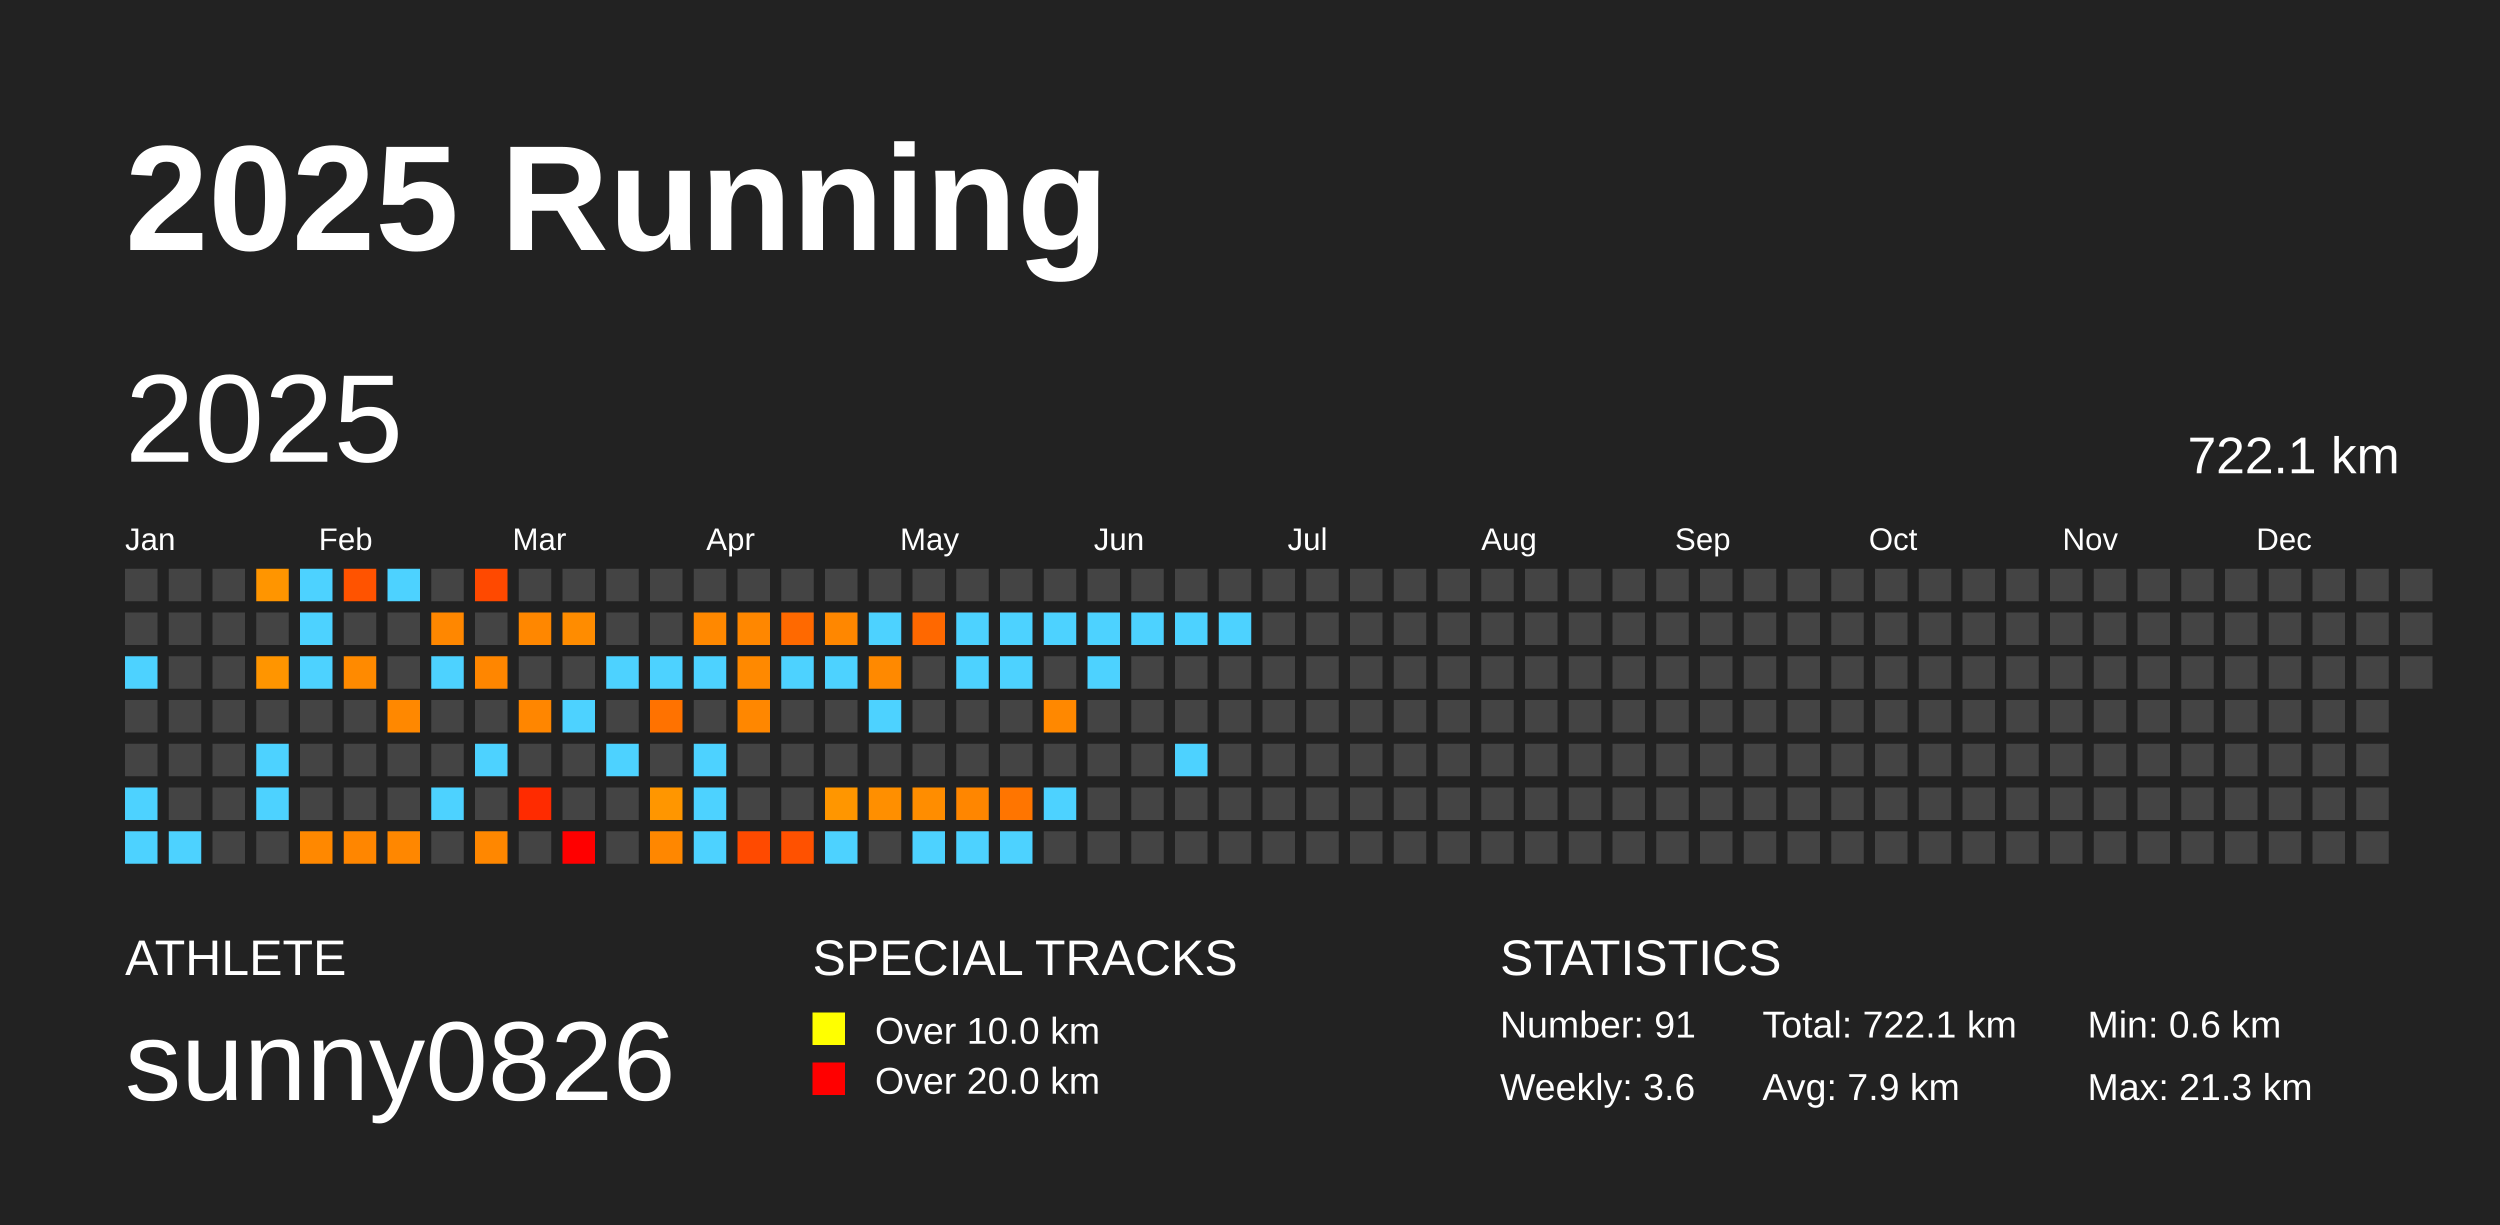
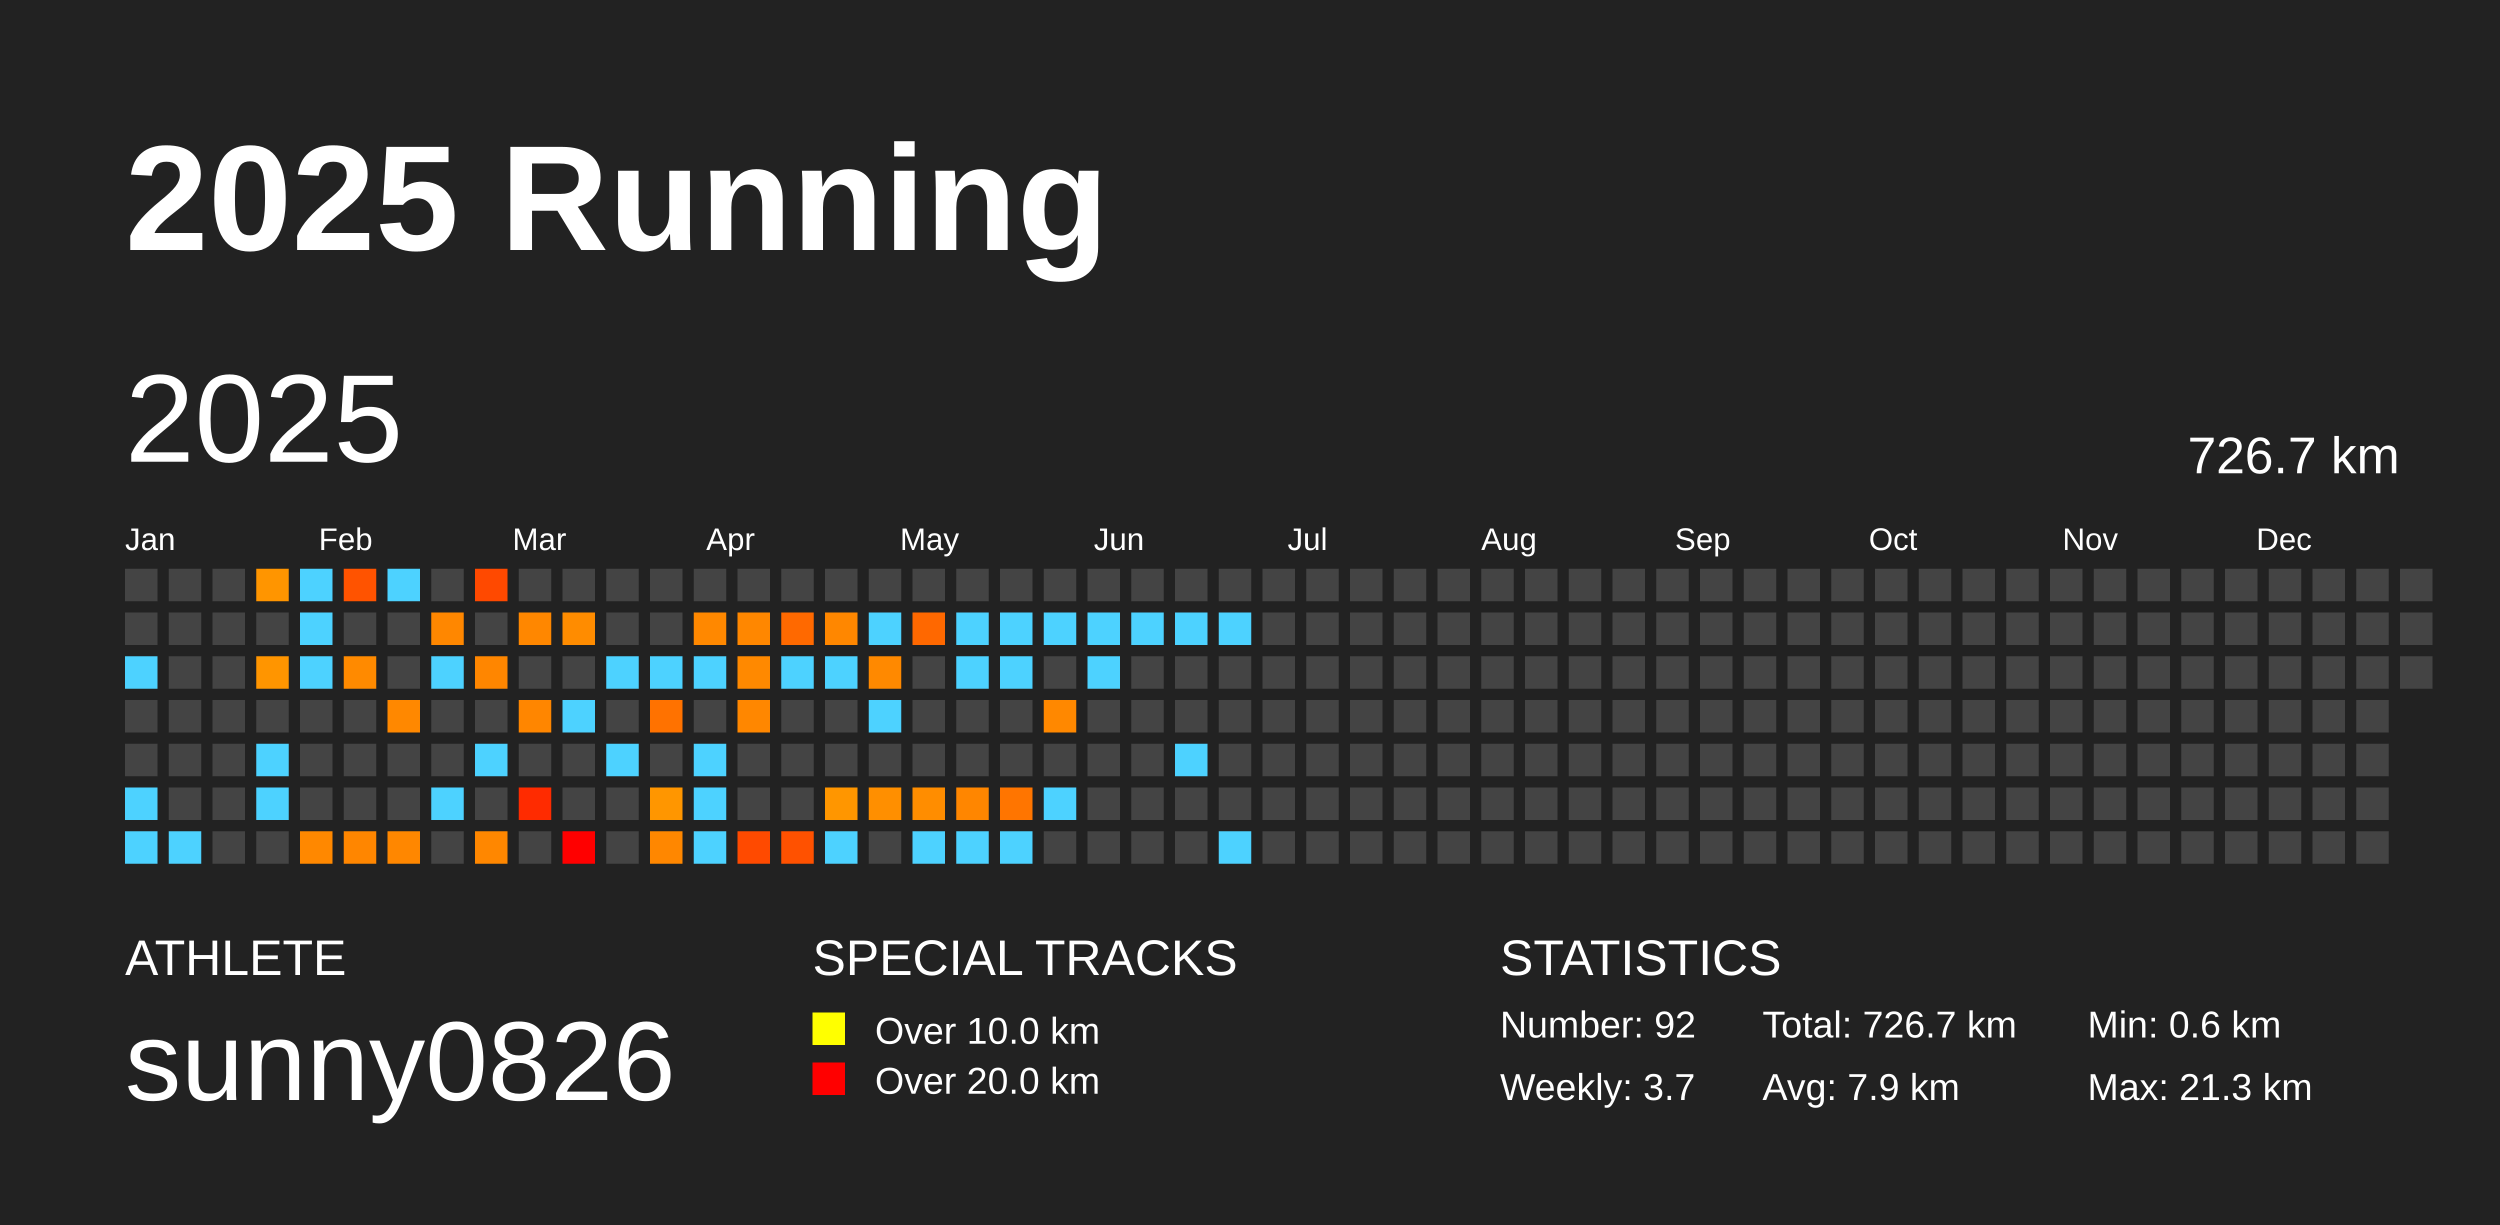
<svg xmlns="http://www.w3.org/2000/svg" baseProfile="full" height="98mm" version="1.1" viewBox="0,0,200,98" width="200mm">
  <defs />
  <rect fill="#222222" height="98" width="200" x="0" y="0" />
  <text fill="#FFFFFF" style="font-size:12px; font-family:Arial; font-weight:bold;" x="10" y="20">2025 Running</text>
  <text fill="#FFFFFF" style="font-size:4px; font-family:Arial" x="10" y="78">ATHLETE</text>
  <text fill="#FFFFFF" style="font-size:9px; font-family:Arial" x="10" y="88">sunny0826</text>
  <text fill="#FFFFFF" style="font-size:4px; font-family:Arial" x="65" y="78">SPECIAL TRACKS</text>
  <rect fill="yellow" height="2.6" width="2.6" x="65" y="81" />
  <text fill="#FFFFFF" style="font-size:3px; font-family:Arial" x="70" y="83.5">Over 10.0 km</text>
  <rect fill="red" height="2.6" width="2.6" x="65" y="85" />
  <text fill="#FFFFFF" style="font-size:3px; font-family:Arial" x="70" y="87.5">Over 20.0 km</text>
  <text fill="#FFFFFF" style="font-size:4px; font-family:Arial" x="120" y="78">STATISTICS</text>
-   <text fill="#FFFFFF" style="font-size:3px; font-family:Arial" x="120" y="83">Number: 91</text>
-   <text fill="#FFFFFF" style="font-size:3px; font-family:Arial" x="120" y="88">Weekly: 3.6</text>
-   <text fill="#FFFFFF" style="font-size:3px; font-family:Arial" x="141" y="83">Total: 722.1 km</text>
+   <text fill="#FFFFFF" style="font-size:3px; font-family:Arial" x="120" y="83">Number: 92</text>
+   <text fill="#FFFFFF" style="font-size:3px; font-family:Arial" x="120" y="88">Weekly: 3.7</text>
+   <text fill="#FFFFFF" style="font-size:3px; font-family:Arial" x="141" y="83">Total: 726.7 km</text>
  <text fill="#FFFFFF" style="font-size:3px; font-family:Arial" x="141" y="88">Avg: 7.9 km</text>
  <text fill="#FFFFFF" style="font-size:3px; font-family:Arial" x="167" y="83">Min: 0.6 km</text>
  <text fill="#FFFFFF" style="font-size:3px; font-family:Arial" x="167" y="88">Max: 21.3 km</text>
  <text dominant-baseline="hanging" fill="#FFFFFF" style="font-size:10.0px; font-family:Arial;" x="10" y="30">2025</text>
-   <text dominant-baseline="hanging" fill="#FFFFFF" style="font-size:4.125px; font-family:Arial;" x="175" y="35">722.1 km</text>
+   <text dominant-baseline="hanging" fill="#FFFFFF" style="font-size:4.125px; font-family:Arial;" x="175" y="35">726.7 km</text>
  <text fill="#FFFFFF" style="font-size:2.5px; font-family:Arial" x="10.0" y="44">Jan</text>
  <text fill="#FFFFFF" style="font-size:2.5px; font-family:Arial" x="25.5" y="44">Feb</text>
  <text fill="#FFFFFF" style="font-size:2.5px; font-family:Arial" x="41.0" y="44">Mar</text>
  <text fill="#FFFFFF" style="font-size:2.5px; font-family:Arial" x="56.5" y="44">Apr</text>
  <text fill="#FFFFFF" style="font-size:2.5px; font-family:Arial" x="72.0" y="44">May</text>
  <text fill="#FFFFFF" style="font-size:2.5px; font-family:Arial" x="87.5" y="44">Jun</text>
  <text fill="#FFFFFF" style="font-size:2.5px; font-family:Arial" x="103.0" y="44">Jul</text>
  <text fill="#FFFFFF" style="font-size:2.5px; font-family:Arial" x="118.5" y="44">Aug</text>
  <text fill="#FFFFFF" style="font-size:2.5px; font-family:Arial" x="134.0" y="44">Sep</text>
  <text fill="#FFFFFF" style="font-size:2.5px; font-family:Arial" x="149.5" y="44">Oct</text>
  <text fill="#FFFFFF" style="font-size:2.5px; font-family:Arial" x="165.0" y="44">Nov</text>
  <text fill="#FFFFFF" style="font-size:2.5px; font-family:Arial" x="180.5" y="44">Dec</text>
  <rect fill="#444444" height="2.6" width="2.6" x="10.0" y="45.5" />
  <rect fill="#444444" height="2.6" width="2.6" x="10.0" y="49.0" />
  <rect fill="#4dd2ff" height="2.6" width="2.6" x="10.0" y="52.5" />
  <rect fill="#444444" height="2.6" width="2.6" x="10.0" y="56.0" />
  <rect fill="#444444" height="2.6" width="2.6" x="10.0" y="59.5" />
  <rect fill="#4dd2ff" height="2.6" width="2.6" x="10.0" y="63.0" />
  <rect fill="#4dd2ff" height="2.6" width="2.6" x="10.0" y="66.5" />
  <rect fill="#444444" height="2.6" width="2.6" x="13.5" y="45.5" />
  <rect fill="#444444" height="2.6" width="2.6" x="13.5" y="49.0" />
  <rect fill="#444444" height="2.6" width="2.6" x="13.5" y="52.5" />
  <rect fill="#444444" height="2.6" width="2.6" x="13.5" y="56.0" />
  <rect fill="#444444" height="2.6" width="2.6" x="13.5" y="59.5" />
  <rect fill="#444444" height="2.6" width="2.6" x="13.5" y="63.0" />
  <rect fill="#4dd2ff" height="2.6" width="2.6" x="13.5" y="66.5" />
  <rect fill="#444444" height="2.6" width="2.6" x="17.0" y="45.5" />
  <rect fill="#444444" height="2.6" width="2.6" x="17.0" y="49.0" />
  <rect fill="#444444" height="2.6" width="2.6" x="17.0" y="52.5" />
  <rect fill="#444444" height="2.6" width="2.6" x="17.0" y="56.0" />
  <rect fill="#444444" height="2.6" width="2.6" x="17.0" y="59.5" />
  <rect fill="#444444" height="2.6" width="2.6" x="17.0" y="63.0" />
  <rect fill="#444444" height="2.6" width="2.6" x="17.0" y="66.5" />
  <rect fill="#ff9500" height="2.6" width="2.6" x="20.5" y="45.5" />
  <rect fill="#444444" height="2.6" width="2.6" x="20.5" y="49.0" />
  <rect fill="#ff9500" height="2.6" width="2.6" x="20.5" y="52.5" />
  <rect fill="#444444" height="2.6" width="2.6" x="20.5" y="56.0" />
  <rect fill="#4dd2ff" height="2.6" width="2.6" x="20.5" y="59.5" />
  <rect fill="#4dd2ff" height="2.6" width="2.6" x="20.5" y="63.0" />
  <rect fill="#444444" height="2.6" width="2.6" x="20.5" y="66.5" />
  <rect fill="#4dd2ff" height="2.6" width="2.6" x="24.0" y="45.5" />
  <rect fill="#4dd2ff" height="2.6" width="2.6" x="24.0" y="49.0" />
  <rect fill="#4dd2ff" height="2.6" width="2.6" x="24.0" y="52.5" />
  <rect fill="#444444" height="2.6" width="2.6" x="24.0" y="56.0" />
  <rect fill="#444444" height="2.6" width="2.6" x="24.0" y="59.5" />
  <rect fill="#444444" height="2.6" width="2.6" x="24.0" y="63.0" />
  <rect fill="#ff8800" height="2.6" width="2.6" x="24.0" y="66.5" />
  <rect fill="#ff5300" height="2.6" width="2.6" x="27.5" y="45.5" />
  <rect fill="#444444" height="2.6" width="2.6" x="27.5" y="49.0" />
  <rect fill="#ff8a00" height="2.6" width="2.6" x="27.5" y="52.5" />
  <rect fill="#444444" height="2.6" width="2.6" x="27.5" y="56.0" />
  <rect fill="#444444" height="2.6" width="2.6" x="27.5" y="59.5" />
  <rect fill="#444444" height="2.6" width="2.6" x="27.5" y="63.0" />
  <rect fill="#ff8600" height="2.6" width="2.6" x="27.5" y="66.5" />
  <rect fill="#4dd2ff" height="2.6" width="2.6" x="31.0" y="45.5" />
  <rect fill="#444444" height="2.6" width="2.6" x="31.0" y="49.0" />
  <rect fill="#444444" height="2.6" width="2.6" x="31.0" y="52.5" />
  <rect fill="#ff8800" height="2.6" width="2.6" x="31.0" y="56.0" />
  <rect fill="#444444" height="2.6" width="2.6" x="31.0" y="59.5" />
  <rect fill="#444444" height="2.6" width="2.6" x="31.0" y="63.0" />
  <rect fill="#ff8700" height="2.6" width="2.6" x="31.0" y="66.5" />
  <rect fill="#444444" height="2.6" width="2.6" x="34.5" y="45.5" />
  <rect fill="#ff8700" height="2.6" width="2.6" x="34.5" y="49.0" />
  <rect fill="#4dd2ff" height="2.6" width="2.6" x="34.5" y="52.5" />
  <rect fill="#444444" height="2.6" width="2.6" x="34.5" y="56.0" />
  <rect fill="#444444" height="2.6" width="2.6" x="34.5" y="59.5" />
  <rect fill="#4dd2ff" height="2.6" width="2.6" x="34.5" y="63.0" />
  <rect fill="#444444" height="2.6" width="2.6" x="34.5" y="66.5" />
  <rect fill="#ff4900" height="2.6" width="2.6" x="38.0" y="45.5" />
  <rect fill="#444444" height="2.6" width="2.6" x="38.0" y="49.0" />
  <rect fill="#ff8600" height="2.6" width="2.6" x="38.0" y="52.5" />
  <rect fill="#444444" height="2.6" width="2.6" x="38.0" y="56.0" />
  <rect fill="#4dd2ff" height="2.6" width="2.6" x="38.0" y="59.5" />
  <rect fill="#444444" height="2.6" width="2.6" x="38.0" y="63.0" />
  <rect fill="#ff8700" height="2.6" width="2.6" x="38.0" y="66.5" />
  <rect fill="#444444" height="2.6" width="2.6" x="41.5" y="45.5" />
  <rect fill="#ff8700" height="2.6" width="2.6" x="41.5" y="49.0" />
  <rect fill="#444444" height="2.6" width="2.6" x="41.5" y="52.5" />
  <rect fill="#ff8600" height="2.6" width="2.6" x="41.5" y="56.0" />
  <rect fill="#444444" height="2.6" width="2.6" x="41.5" y="59.5" />
  <rect fill="#ff2b00" height="2.6" width="2.6" x="41.5" y="63.0" />
  <rect fill="#444444" height="2.6" width="2.6" x="41.5" y="66.5" />
  <rect fill="#444444" height="2.6" width="2.6" x="45.0" y="45.5" />
  <rect fill="#ff8c00" height="2.6" width="2.6" x="45.0" y="49.0" />
  <rect fill="#444444" height="2.6" width="2.6" x="45.0" y="52.5" />
  <rect fill="#4dd2ff" height="2.6" width="2.6" x="45.0" y="56.0" />
  <rect fill="#444444" height="2.6" width="2.6" x="45.0" y="59.5" />
  <rect fill="#444444" height="2.6" width="2.6" x="45.0" y="63.0" />
  <rect fill="red" height="2.6" width="2.6" x="45.0" y="66.5" />
  <rect fill="#444444" height="2.6" width="2.6" x="48.5" y="45.5" />
  <rect fill="#444444" height="2.6" width="2.6" x="48.5" y="49.0" />
  <rect fill="#4dd2ff" height="2.6" width="2.6" x="48.5" y="52.5" />
  <rect fill="#444444" height="2.6" width="2.6" x="48.5" y="56.0" />
  <rect fill="#4dd2ff" height="2.6" width="2.6" x="48.5" y="59.5" />
  <rect fill="#444444" height="2.6" width="2.6" x="48.5" y="63.0" />
  <rect fill="#444444" height="2.6" width="2.6" x="48.5" y="66.5" />
  <rect fill="#444444" height="2.6" width="2.6" x="52.0" y="45.5" />
  <rect fill="#444444" height="2.6" width="2.6" x="52.0" y="49.0" />
  <rect fill="#4dd2ff" height="2.6" width="2.6" x="52.0" y="52.5" />
  <rect fill="#ff7200" height="2.6" width="2.6" x="52.0" y="56.0" />
  <rect fill="#444444" height="2.6" width="2.6" x="52.0" y="59.5" />
  <rect fill="#ff9600" height="2.6" width="2.6" x="52.0" y="63.0" />
  <rect fill="#ff8700" height="2.6" width="2.6" x="52.0" y="66.5" />
  <rect fill="#444444" height="2.6" width="2.6" x="55.5" y="45.5" />
  <rect fill="#ff8800" height="2.6" width="2.6" x="55.5" y="49.0" />
  <rect fill="#4dd2ff" height="2.6" width="2.6" x="55.5" y="52.5" />
  <rect fill="#444444" height="2.6" width="2.6" x="55.5" y="56.0" />
  <rect fill="#4dd2ff" height="2.6" width="2.6" x="55.5" y="59.5" />
  <rect fill="#4dd2ff" height="2.6" width="2.6" x="55.5" y="63.0" />
  <rect fill="#4dd2ff" height="2.6" width="2.6" x="55.5" y="66.5" />
  <rect fill="#444444" height="2.6" width="2.6" x="59.0" y="45.5" />
  <rect fill="#ff8700" height="2.6" width="2.6" x="59.0" y="49.0" />
  <rect fill="#ff8900" height="2.6" width="2.6" x="59.0" y="52.5" />
  <rect fill="#ff8700" height="2.6" width="2.6" x="59.0" y="56.0" />
  <rect fill="#444444" height="2.6" width="2.6" x="59.0" y="59.5" />
  <rect fill="#444444" height="2.6" width="2.6" x="59.0" y="63.0" />
  <rect fill="#ff4a00" height="2.6" width="2.6" x="59.0" y="66.5" />
  <rect fill="#444444" height="2.6" width="2.6" x="62.5" y="45.5" />
  <rect fill="#ff6900" height="2.6" width="2.6" x="62.5" y="49.0" />
  <rect fill="#4dd2ff" height="2.6" width="2.6" x="62.5" y="52.5" />
  <rect fill="#444444" height="2.6" width="2.6" x="62.5" y="56.0" />
  <rect fill="#444444" height="2.6" width="2.6" x="62.5" y="59.5" />
  <rect fill="#444444" height="2.6" width="2.6" x="62.5" y="63.0" />
  <rect fill="#ff5100" height="2.6" width="2.6" x="62.5" y="66.5" />
  <rect fill="#444444" height="2.6" width="2.6" x="66.0" y="45.5" />
  <rect fill="#ff8700" height="2.6" width="2.6" x="66.0" y="49.0" />
  <rect fill="#4dd2ff" height="2.6" width="2.6" x="66.0" y="52.5" />
  <rect fill="#444444" height="2.6" width="2.6" x="66.0" y="56.0" />
  <rect fill="#444444" height="2.6" width="2.6" x="66.0" y="59.5" />
  <rect fill="#ff9600" height="2.6" width="2.6" x="66.0" y="63.0" />
  <rect fill="#4dd2ff" height="2.6" width="2.6" x="66.0" y="66.5" />
  <rect fill="#444444" height="2.6" width="2.6" x="69.5" y="45.5" />
  <rect fill="#4dd2ff" height="2.6" width="2.6" x="69.5" y="49.0" />
  <rect fill="#ff8900" height="2.6" width="2.6" x="69.5" y="52.5" />
  <rect fill="#4dd2ff" height="2.6" width="2.6" x="69.5" y="56.0" />
  <rect fill="#444444" height="2.6" width="2.6" x="69.5" y="59.5" />
  <rect fill="#ff8f00" height="2.6" width="2.6" x="69.5" y="63.0" />
  <rect fill="#444444" height="2.6" width="2.6" x="69.5" y="66.5" />
  <rect fill="#444444" height="2.6" width="2.6" x="73.0" y="45.5" />
  <rect fill="#ff6800" height="2.6" width="2.6" x="73.0" y="49.0" />
  <rect fill="#444444" height="2.6" width="2.6" x="73.0" y="52.5" />
  <rect fill="#444444" height="2.6" width="2.6" x="73.0" y="56.0" />
  <rect fill="#444444" height="2.6" width="2.6" x="73.0" y="59.5" />
  <rect fill="#ff8d00" height="2.6" width="2.6" x="73.0" y="63.0" />
  <rect fill="#4dd2ff" height="2.6" width="2.6" x="73.0" y="66.5" />
  <rect fill="#444444" height="2.6" width="2.6" x="76.5" y="45.5" />
  <rect fill="#4dd2ff" height="2.6" width="2.6" x="76.5" y="49.0" />
  <rect fill="#4dd2ff" height="2.6" width="2.6" x="76.5" y="52.5" />
  <rect fill="#444444" height="2.6" width="2.6" x="76.5" y="56.0" />
  <rect fill="#444444" height="2.6" width="2.6" x="76.5" y="59.5" />
  <rect fill="#ff8600" height="2.6" width="2.6" x="76.5" y="63.0" />
  <rect fill="#4dd2ff" height="2.6" width="2.6" x="76.5" y="66.5" />
  <rect fill="#444444" height="2.6" width="2.6" x="80.0" y="45.5" />
  <rect fill="#4dd2ff" height="2.6" width="2.6" x="80.0" y="49.0" />
  <rect fill="#4dd2ff" height="2.6" width="2.6" x="80.0" y="52.5" />
  <rect fill="#444444" height="2.6" width="2.6" x="80.0" y="56.0" />
  <rect fill="#444444" height="2.6" width="2.6" x="80.0" y="59.5" />
  <rect fill="#ff7500" height="2.6" width="2.6" x="80.0" y="63.0" />
  <rect fill="#4dd2ff" height="2.6" width="2.6" x="80.0" y="66.5" />
  <rect fill="#444444" height="2.6" width="2.6" x="83.5" y="45.5" />
  <rect fill="#4dd2ff" height="2.6" width="2.6" x="83.5" y="49.0" />
  <rect fill="#444444" height="2.6" width="2.6" x="83.5" y="52.5" />
  <rect fill="#ff8800" height="2.6" width="2.6" x="83.5" y="56.0" />
  <rect fill="#444444" height="2.6" width="2.6" x="83.5" y="59.5" />
  <rect fill="#4dd2ff" height="2.6" width="2.6" x="83.5" y="63.0" />
  <rect fill="#444444" height="2.6" width="2.6" x="83.5" y="66.5" />
  <rect fill="#444444" height="2.6" width="2.6" x="87.0" y="45.5" />
  <rect fill="#4dd2ff" height="2.6" width="2.6" x="87.0" y="49.0" />
  <rect fill="#4dd2ff" height="2.6" width="2.6" x="87.0" y="52.5" />
  <rect fill="#444444" height="2.6" width="2.6" x="87.0" y="56.0" />
  <rect fill="#444444" height="2.6" width="2.6" x="87.0" y="59.5" />
  <rect fill="#444444" height="2.6" width="2.6" x="87.0" y="63.0" />
  <rect fill="#444444" height="2.6" width="2.6" x="87.0" y="66.5" />
  <rect fill="#444444" height="2.6" width="2.6" x="90.5" y="45.5" />
  <rect fill="#4dd2ff" height="2.6" width="2.6" x="90.5" y="49.0" />
  <rect fill="#444444" height="2.6" width="2.6" x="90.5" y="52.5" />
  <rect fill="#444444" height="2.6" width="2.6" x="90.5" y="56.0" />
  <rect fill="#444444" height="2.6" width="2.6" x="90.5" y="59.5" />
  <rect fill="#444444" height="2.6" width="2.6" x="90.5" y="63.0" />
  <rect fill="#444444" height="2.6" width="2.6" x="90.5" y="66.5" />
  <rect fill="#444444" height="2.6" width="2.6" x="94.0" y="45.5" />
  <rect fill="#4dd2ff" height="2.6" width="2.6" x="94.0" y="49.0" />
  <rect fill="#444444" height="2.6" width="2.6" x="94.0" y="52.5" />
  <rect fill="#444444" height="2.6" width="2.6" x="94.0" y="56.0" />
  <rect fill="#4dd2ff" height="2.6" width="2.6" x="94.0" y="59.5" />
  <rect fill="#444444" height="2.6" width="2.6" x="94.0" y="63.0" />
  <rect fill="#444444" height="2.6" width="2.6" x="94.0" y="66.5" />
  <rect fill="#444444" height="2.6" width="2.6" x="97.5" y="45.5" />
  <rect fill="#4dd2ff" height="2.6" width="2.6" x="97.5" y="49.0" />
  <rect fill="#444444" height="2.6" width="2.6" x="97.5" y="52.5" />
  <rect fill="#444444" height="2.6" width="2.6" x="97.5" y="56.0" />
  <rect fill="#444444" height="2.6" width="2.6" x="97.5" y="59.5" />
  <rect fill="#444444" height="2.6" width="2.6" x="97.5" y="63.0" />
-   <rect fill="#444444" height="2.6" width="2.6" x="97.5" y="66.5" />
+   <rect fill="#4dd2ff" height="2.6" width="2.6" x="97.5" y="66.5" />
  <rect fill="#444444" height="2.6" width="2.6" x="101.0" y="45.5" />
  <rect fill="#444444" height="2.6" width="2.6" x="101.0" y="49.0" />
  <rect fill="#444444" height="2.6" width="2.6" x="101.0" y="52.5" />
  <rect fill="#444444" height="2.6" width="2.6" x="101.0" y="56.0" />
  <rect fill="#444444" height="2.6" width="2.6" x="101.0" y="59.5" />
  <rect fill="#444444" height="2.6" width="2.6" x="101.0" y="63.0" />
  <rect fill="#444444" height="2.6" width="2.6" x="101.0" y="66.5" />
  <rect fill="#444444" height="2.6" width="2.6" x="104.5" y="45.5" />
  <rect fill="#444444" height="2.6" width="2.6" x="104.5" y="49.0" />
  <rect fill="#444444" height="2.6" width="2.6" x="104.5" y="52.5" />
  <rect fill="#444444" height="2.6" width="2.6" x="104.5" y="56.0" />
  <rect fill="#444444" height="2.6" width="2.6" x="104.5" y="59.5" />
  <rect fill="#444444" height="2.6" width="2.6" x="104.5" y="63.0" />
  <rect fill="#444444" height="2.6" width="2.6" x="104.5" y="66.5" />
  <rect fill="#444444" height="2.6" width="2.6" x="108.0" y="45.5" />
  <rect fill="#444444" height="2.6" width="2.6" x="108.0" y="49.0" />
  <rect fill="#444444" height="2.6" width="2.6" x="108.0" y="52.5" />
  <rect fill="#444444" height="2.6" width="2.6" x="108.0" y="56.0" />
  <rect fill="#444444" height="2.6" width="2.6" x="108.0" y="59.5" />
  <rect fill="#444444" height="2.6" width="2.6" x="108.0" y="63.0" />
  <rect fill="#444444" height="2.6" width="2.6" x="108.0" y="66.5" />
  <rect fill="#444444" height="2.6" width="2.6" x="111.5" y="45.5" />
  <rect fill="#444444" height="2.6" width="2.6" x="111.5" y="49.0" />
  <rect fill="#444444" height="2.6" width="2.6" x="111.5" y="52.5" />
  <rect fill="#444444" height="2.6" width="2.6" x="111.5" y="56.0" />
  <rect fill="#444444" height="2.6" width="2.6" x="111.5" y="59.5" />
  <rect fill="#444444" height="2.6" width="2.6" x="111.5" y="63.0" />
  <rect fill="#444444" height="2.6" width="2.6" x="111.5" y="66.5" />
  <rect fill="#444444" height="2.6" width="2.6" x="115.0" y="45.5" />
  <rect fill="#444444" height="2.6" width="2.6" x="115.0" y="49.0" />
  <rect fill="#444444" height="2.6" width="2.6" x="115.0" y="52.5" />
  <rect fill="#444444" height="2.6" width="2.6" x="115.0" y="56.0" />
  <rect fill="#444444" height="2.6" width="2.6" x="115.0" y="59.5" />
  <rect fill="#444444" height="2.6" width="2.6" x="115.0" y="63.0" />
  <rect fill="#444444" height="2.6" width="2.6" x="115.0" y="66.5" />
  <rect fill="#444444" height="2.6" width="2.6" x="118.5" y="45.5" />
  <rect fill="#444444" height="2.6" width="2.6" x="118.5" y="49.0" />
  <rect fill="#444444" height="2.6" width="2.6" x="118.5" y="52.5" />
  <rect fill="#444444" height="2.6" width="2.6" x="118.5" y="56.0" />
  <rect fill="#444444" height="2.6" width="2.6" x="118.5" y="59.5" />
  <rect fill="#444444" height="2.6" width="2.6" x="118.5" y="63.0" />
  <rect fill="#444444" height="2.6" width="2.6" x="118.5" y="66.5" />
  <rect fill="#444444" height="2.6" width="2.6" x="122.0" y="45.5" />
  <rect fill="#444444" height="2.6" width="2.6" x="122.0" y="49.0" />
  <rect fill="#444444" height="2.6" width="2.6" x="122.0" y="52.5" />
  <rect fill="#444444" height="2.6" width="2.6" x="122.0" y="56.0" />
  <rect fill="#444444" height="2.6" width="2.6" x="122.0" y="59.5" />
  <rect fill="#444444" height="2.6" width="2.6" x="122.0" y="63.0" />
  <rect fill="#444444" height="2.6" width="2.6" x="122.0" y="66.5" />
  <rect fill="#444444" height="2.6" width="2.6" x="125.5" y="45.5" />
  <rect fill="#444444" height="2.6" width="2.6" x="125.5" y="49.0" />
  <rect fill="#444444" height="2.6" width="2.6" x="125.5" y="52.5" />
  <rect fill="#444444" height="2.6" width="2.6" x="125.5" y="56.0" />
  <rect fill="#444444" height="2.6" width="2.6" x="125.5" y="59.5" />
  <rect fill="#444444" height="2.6" width="2.6" x="125.5" y="63.0" />
  <rect fill="#444444" height="2.6" width="2.6" x="125.5" y="66.5" />
  <rect fill="#444444" height="2.6" width="2.6" x="129.0" y="45.5" />
  <rect fill="#444444" height="2.6" width="2.6" x="129.0" y="49.0" />
  <rect fill="#444444" height="2.6" width="2.6" x="129.0" y="52.5" />
  <rect fill="#444444" height="2.6" width="2.6" x="129.0" y="56.0" />
  <rect fill="#444444" height="2.6" width="2.6" x="129.0" y="59.5" />
  <rect fill="#444444" height="2.6" width="2.6" x="129.0" y="63.0" />
  <rect fill="#444444" height="2.6" width="2.6" x="129.0" y="66.5" />
  <rect fill="#444444" height="2.6" width="2.6" x="132.5" y="45.5" />
  <rect fill="#444444" height="2.6" width="2.6" x="132.5" y="49.0" />
  <rect fill="#444444" height="2.6" width="2.6" x="132.5" y="52.5" />
  <rect fill="#444444" height="2.6" width="2.6" x="132.5" y="56.0" />
  <rect fill="#444444" height="2.6" width="2.6" x="132.5" y="59.5" />
  <rect fill="#444444" height="2.6" width="2.6" x="132.5" y="63.0" />
  <rect fill="#444444" height="2.6" width="2.6" x="132.5" y="66.5" />
  <rect fill="#444444" height="2.6" width="2.6" x="136.0" y="45.5" />
  <rect fill="#444444" height="2.6" width="2.6" x="136.0" y="49.0" />
  <rect fill="#444444" height="2.6" width="2.6" x="136.0" y="52.5" />
  <rect fill="#444444" height="2.6" width="2.6" x="136.0" y="56.0" />
  <rect fill="#444444" height="2.6" width="2.6" x="136.0" y="59.5" />
  <rect fill="#444444" height="2.6" width="2.6" x="136.0" y="63.0" />
  <rect fill="#444444" height="2.6" width="2.6" x="136.0" y="66.5" />
  <rect fill="#444444" height="2.6" width="2.6" x="139.5" y="45.5" />
  <rect fill="#444444" height="2.6" width="2.6" x="139.5" y="49.0" />
  <rect fill="#444444" height="2.6" width="2.6" x="139.5" y="52.5" />
  <rect fill="#444444" height="2.6" width="2.6" x="139.5" y="56.0" />
  <rect fill="#444444" height="2.6" width="2.6" x="139.5" y="59.5" />
  <rect fill="#444444" height="2.6" width="2.6" x="139.5" y="63.0" />
  <rect fill="#444444" height="2.6" width="2.6" x="139.5" y="66.5" />
  <rect fill="#444444" height="2.6" width="2.6" x="143.0" y="45.5" />
  <rect fill="#444444" height="2.6" width="2.6" x="143.0" y="49.0" />
  <rect fill="#444444" height="2.6" width="2.6" x="143.0" y="52.5" />
  <rect fill="#444444" height="2.6" width="2.6" x="143.0" y="56.0" />
  <rect fill="#444444" height="2.6" width="2.6" x="143.0" y="59.5" />
  <rect fill="#444444" height="2.6" width="2.6" x="143.0" y="63.0" />
  <rect fill="#444444" height="2.6" width="2.6" x="143.0" y="66.5" />
  <rect fill="#444444" height="2.6" width="2.6" x="146.5" y="45.5" />
  <rect fill="#444444" height="2.6" width="2.6" x="146.5" y="49.0" />
  <rect fill="#444444" height="2.6" width="2.6" x="146.5" y="52.5" />
  <rect fill="#444444" height="2.6" width="2.6" x="146.5" y="56.0" />
  <rect fill="#444444" height="2.6" width="2.6" x="146.5" y="59.5" />
  <rect fill="#444444" height="2.6" width="2.6" x="146.5" y="63.0" />
  <rect fill="#444444" height="2.6" width="2.6" x="146.5" y="66.5" />
  <rect fill="#444444" height="2.6" width="2.6" x="150.0" y="45.5" />
  <rect fill="#444444" height="2.6" width="2.6" x="150.0" y="49.0" />
  <rect fill="#444444" height="2.6" width="2.6" x="150.0" y="52.5" />
  <rect fill="#444444" height="2.6" width="2.6" x="150.0" y="56.0" />
  <rect fill="#444444" height="2.6" width="2.6" x="150.0" y="59.5" />
  <rect fill="#444444" height="2.6" width="2.6" x="150.0" y="63.0" />
  <rect fill="#444444" height="2.6" width="2.6" x="150.0" y="66.5" />
  <rect fill="#444444" height="2.6" width="2.6" x="153.5" y="45.5" />
  <rect fill="#444444" height="2.6" width="2.6" x="153.5" y="49.0" />
  <rect fill="#444444" height="2.6" width="2.6" x="153.5" y="52.5" />
  <rect fill="#444444" height="2.6" width="2.6" x="153.5" y="56.0" />
  <rect fill="#444444" height="2.6" width="2.6" x="153.5" y="59.5" />
  <rect fill="#444444" height="2.6" width="2.6" x="153.5" y="63.0" />
  <rect fill="#444444" height="2.6" width="2.6" x="153.5" y="66.5" />
  <rect fill="#444444" height="2.6" width="2.6" x="157.0" y="45.5" />
  <rect fill="#444444" height="2.6" width="2.6" x="157.0" y="49.0" />
  <rect fill="#444444" height="2.6" width="2.6" x="157.0" y="52.5" />
  <rect fill="#444444" height="2.6" width="2.6" x="157.0" y="56.0" />
  <rect fill="#444444" height="2.6" width="2.6" x="157.0" y="59.5" />
  <rect fill="#444444" height="2.6" width="2.6" x="157.0" y="63.0" />
  <rect fill="#444444" height="2.6" width="2.6" x="157.0" y="66.5" />
  <rect fill="#444444" height="2.6" width="2.6" x="160.5" y="45.5" />
  <rect fill="#444444" height="2.6" width="2.6" x="160.5" y="49.0" />
  <rect fill="#444444" height="2.6" width="2.6" x="160.5" y="52.5" />
  <rect fill="#444444" height="2.6" width="2.6" x="160.5" y="56.0" />
  <rect fill="#444444" height="2.6" width="2.6" x="160.5" y="59.5" />
  <rect fill="#444444" height="2.6" width="2.6" x="160.5" y="63.0" />
  <rect fill="#444444" height="2.6" width="2.6" x="160.5" y="66.5" />
  <rect fill="#444444" height="2.6" width="2.6" x="164.0" y="45.5" />
  <rect fill="#444444" height="2.6" width="2.6" x="164.0" y="49.0" />
  <rect fill="#444444" height="2.6" width="2.6" x="164.0" y="52.5" />
  <rect fill="#444444" height="2.6" width="2.6" x="164.0" y="56.0" />
  <rect fill="#444444" height="2.6" width="2.6" x="164.0" y="59.5" />
  <rect fill="#444444" height="2.6" width="2.6" x="164.0" y="63.0" />
  <rect fill="#444444" height="2.6" width="2.6" x="164.0" y="66.5" />
  <rect fill="#444444" height="2.6" width="2.6" x="167.5" y="45.5" />
  <rect fill="#444444" height="2.6" width="2.6" x="167.5" y="49.0" />
  <rect fill="#444444" height="2.6" width="2.6" x="167.5" y="52.5" />
  <rect fill="#444444" height="2.6" width="2.6" x="167.5" y="56.0" />
  <rect fill="#444444" height="2.6" width="2.6" x="167.5" y="59.5" />
  <rect fill="#444444" height="2.6" width="2.6" x="167.5" y="63.0" />
  <rect fill="#444444" height="2.6" width="2.6" x="167.5" y="66.5" />
  <rect fill="#444444" height="2.6" width="2.6" x="171.0" y="45.5" />
  <rect fill="#444444" height="2.6" width="2.6" x="171.0" y="49.0" />
  <rect fill="#444444" height="2.6" width="2.6" x="171.0" y="52.5" />
  <rect fill="#444444" height="2.6" width="2.6" x="171.0" y="56.0" />
  <rect fill="#444444" height="2.6" width="2.6" x="171.0" y="59.5" />
  <rect fill="#444444" height="2.6" width="2.6" x="171.0" y="63.0" />
  <rect fill="#444444" height="2.6" width="2.6" x="171.0" y="66.5" />
  <rect fill="#444444" height="2.6" width="2.6" x="174.5" y="45.5" />
  <rect fill="#444444" height="2.6" width="2.6" x="174.5" y="49.0" />
  <rect fill="#444444" height="2.6" width="2.6" x="174.5" y="52.5" />
  <rect fill="#444444" height="2.6" width="2.6" x="174.5" y="56.0" />
  <rect fill="#444444" height="2.6" width="2.6" x="174.5" y="59.5" />
  <rect fill="#444444" height="2.6" width="2.6" x="174.5" y="63.0" />
  <rect fill="#444444" height="2.6" width="2.6" x="174.5" y="66.5" />
  <rect fill="#444444" height="2.6" width="2.6" x="178.0" y="45.5" />
  <rect fill="#444444" height="2.6" width="2.6" x="178.0" y="49.0" />
  <rect fill="#444444" height="2.6" width="2.6" x="178.0" y="52.5" />
  <rect fill="#444444" height="2.6" width="2.6" x="178.0" y="56.0" />
  <rect fill="#444444" height="2.6" width="2.6" x="178.0" y="59.5" />
  <rect fill="#444444" height="2.6" width="2.6" x="178.0" y="63.0" />
  <rect fill="#444444" height="2.6" width="2.6" x="178.0" y="66.5" />
  <rect fill="#444444" height="2.6" width="2.6" x="181.5" y="45.5" />
  <rect fill="#444444" height="2.6" width="2.6" x="181.5" y="49.0" />
  <rect fill="#444444" height="2.6" width="2.6" x="181.5" y="52.5" />
  <rect fill="#444444" height="2.6" width="2.6" x="181.5" y="56.0" />
  <rect fill="#444444" height="2.6" width="2.6" x="181.5" y="59.5" />
  <rect fill="#444444" height="2.6" width="2.6" x="181.5" y="63.0" />
  <rect fill="#444444" height="2.6" width="2.6" x="181.5" y="66.5" />
  <rect fill="#444444" height="2.6" width="2.6" x="185.0" y="45.5" />
  <rect fill="#444444" height="2.6" width="2.6" x="185.0" y="49.0" />
  <rect fill="#444444" height="2.6" width="2.6" x="185.0" y="52.5" />
  <rect fill="#444444" height="2.6" width="2.6" x="185.0" y="56.0" />
  <rect fill="#444444" height="2.6" width="2.6" x="185.0" y="59.5" />
  <rect fill="#444444" height="2.6" width="2.6" x="185.0" y="63.0" />
  <rect fill="#444444" height="2.6" width="2.6" x="185.0" y="66.5" />
  <rect fill="#444444" height="2.6" width="2.6" x="188.5" y="45.5" />
  <rect fill="#444444" height="2.6" width="2.6" x="188.5" y="49.0" />
  <rect fill="#444444" height="2.6" width="2.6" x="188.5" y="52.5" />
  <rect fill="#444444" height="2.6" width="2.6" x="188.5" y="56.0" />
  <rect fill="#444444" height="2.6" width="2.6" x="188.5" y="59.5" />
  <rect fill="#444444" height="2.6" width="2.6" x="188.5" y="63.0" />
  <rect fill="#444444" height="2.6" width="2.6" x="188.5" y="66.5" />
  <rect fill="#444444" height="2.6" width="2.6" x="192.0" y="45.5" />
  <rect fill="#444444" height="2.6" width="2.6" x="192.0" y="49.0" />
  <rect fill="#444444" height="2.6" width="2.6" x="192.0" y="52.5" />
</svg>
